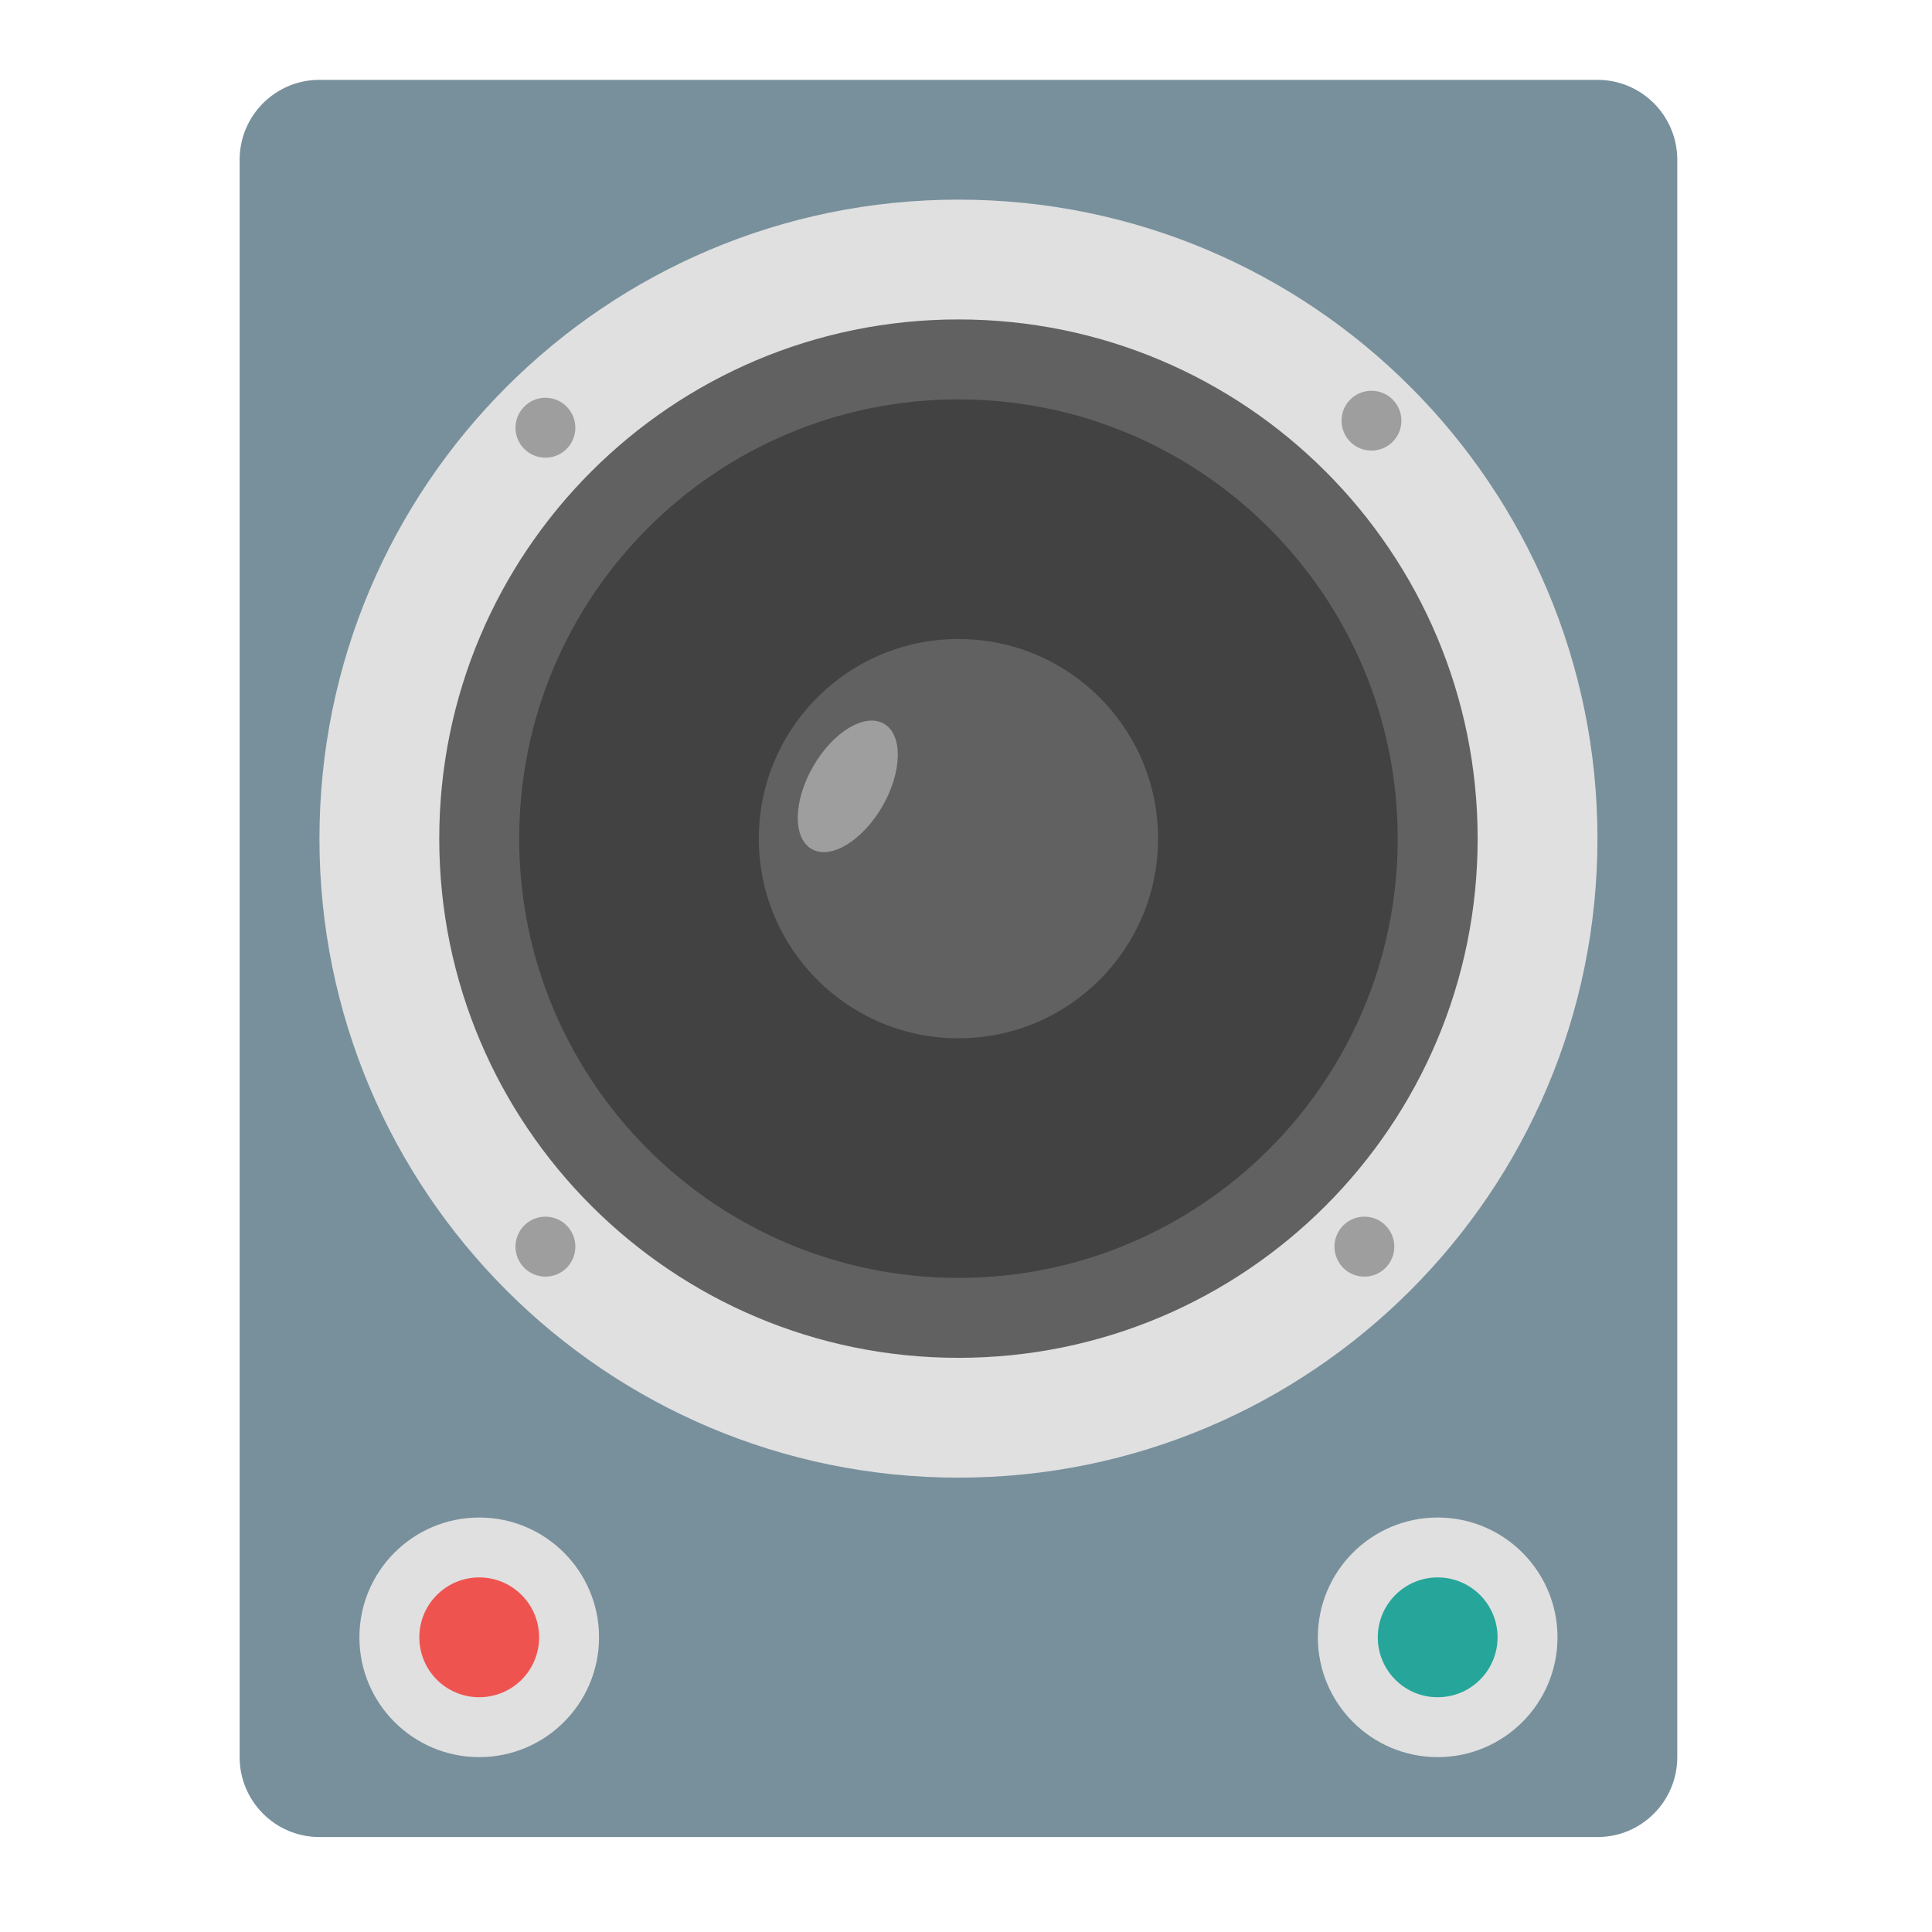
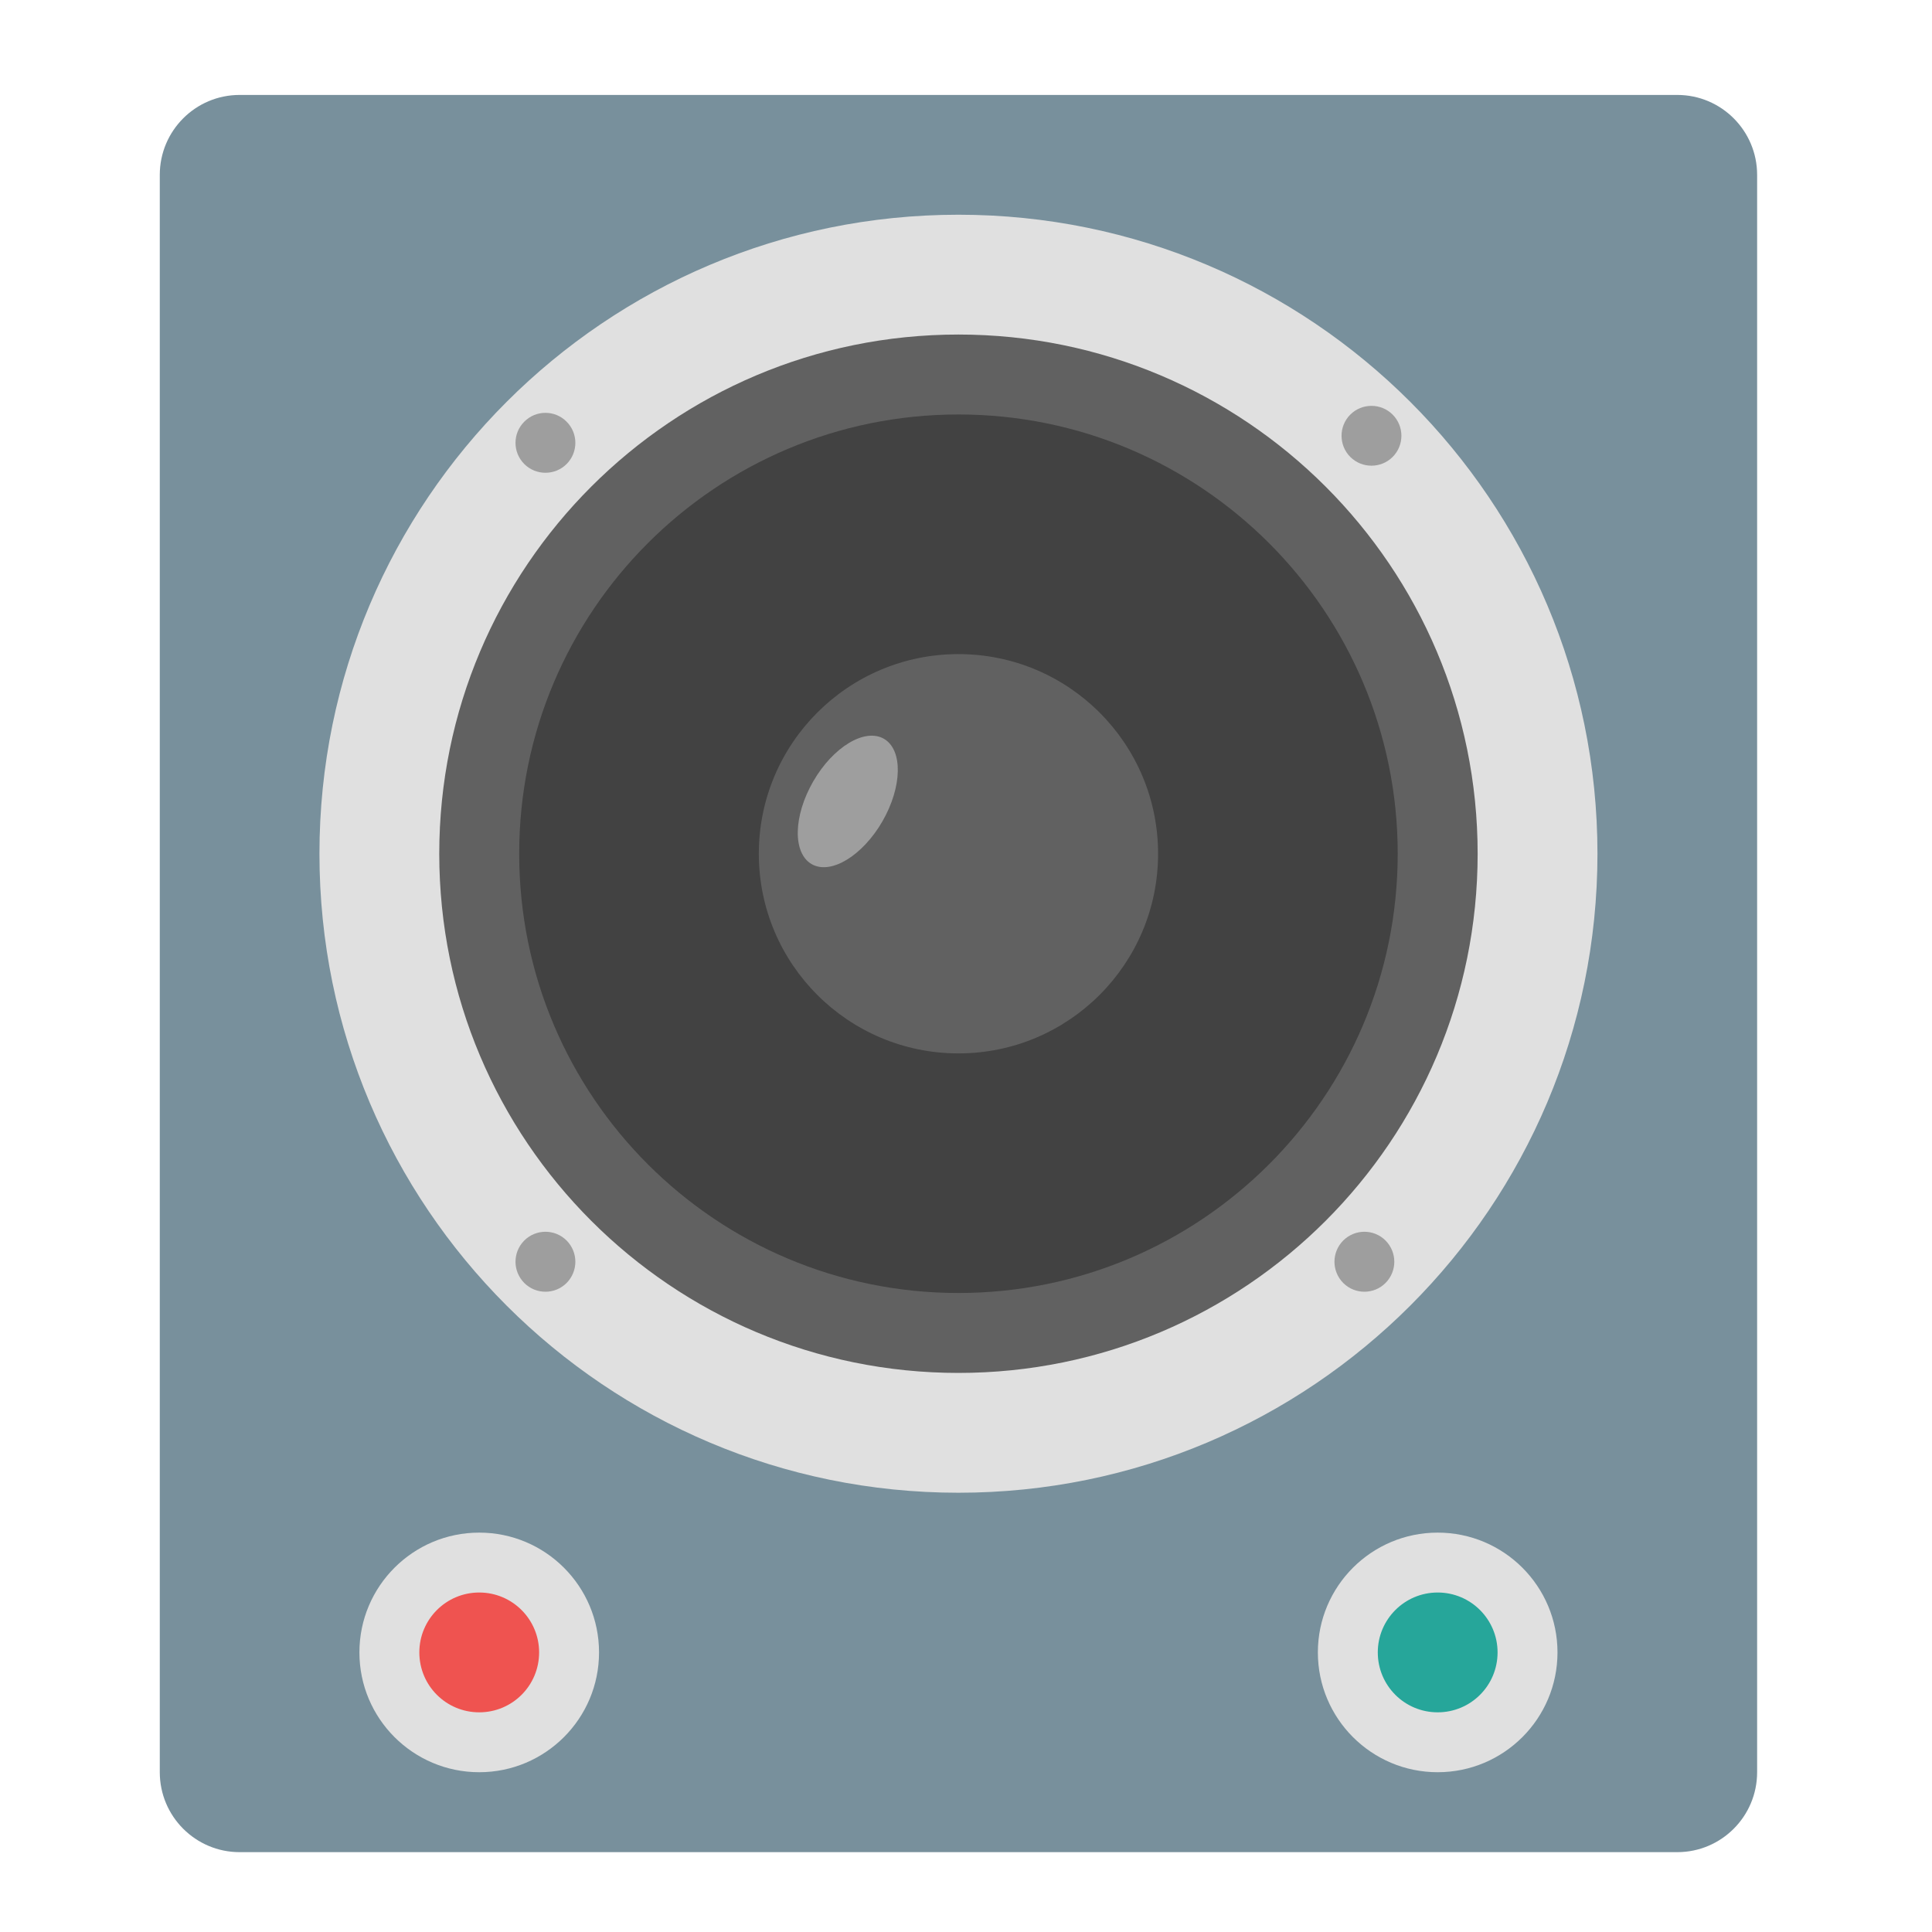
<svg xmlns="http://www.w3.org/2000/svg" width="64px" height="64px" viewBox="0 0 64 64" version="1.1">
  <g id="surface1">
-     <path style=" stroke:none;fill-rule:nonzero;fill:rgb(47.059%,56.471%,61.176%);fill-opacity:1;" d="M 10.582 2.645 L 52.918 2.645 C 54.379 2.645 55.562 3.832 55.562 5.293 L 55.562 58.207 C 55.562 59.668 54.379 60.855 52.918 60.855 L 10.582 60.855 C 9.121 60.855 7.938 59.668 7.938 58.207 L 7.938 5.293 C 7.938 3.832 9.121 2.645 10.582 2.645 Z M 10.582 2.645 " />
-     <path style=" stroke:none;fill-rule:nonzero;fill:rgb(87.843%,87.843%,87.843%);fill-opacity:1;" d="M 31.75 6.613 C 43.441 6.613 52.918 16.09 52.918 27.781 C 52.918 39.473 43.441 48.949 31.75 48.949 C 20.059 48.949 10.582 39.473 10.582 27.781 C 10.582 16.09 20.059 6.613 31.75 6.613 Z M 31.75 6.613 " />
-     <path style=" stroke:none;fill-rule:nonzero;fill:rgb(38.039%,38.039%,38.039%);fill-opacity:1;" d="M 31.75 10.582 C 41.25 10.582 48.949 18.281 48.949 27.781 C 48.949 37.281 41.25 44.98 31.75 44.98 C 22.25 44.98 14.551 37.281 14.551 27.781 C 14.551 18.281 22.25 10.582 31.75 10.582 Z M 31.75 10.582 " />
-     <path style=" stroke:none;fill-rule:nonzero;fill:rgb(25.882%,25.882%,25.882%);fill-opacity:1;" d="M 31.75 13.23 C 39.785 13.23 46.301 19.746 46.301 27.781 C 46.301 35.816 39.785 42.332 31.75 42.332 C 23.715 42.332 17.199 35.816 17.199 27.781 C 17.199 19.746 23.715 13.23 31.75 13.23 Z M 31.75 13.23 " />
-     <path style=" stroke:none;fill-rule:nonzero;fill:rgb(38.039%,38.039%,38.039%);fill-opacity:1;" d="M 31.75 21.168 C 35.402 21.168 38.363 24.129 38.363 27.781 C 38.363 31.434 35.402 34.395 31.75 34.395 C 28.098 34.395 25.137 31.434 25.137 27.781 C 25.137 24.129 28.098 21.168 31.75 21.168 Z M 31.75 21.168 " />
-     <path style=" stroke:none;fill-rule:nonzero;fill:rgb(61.961%,61.961%,61.961%);fill-opacity:1;" d="M 46.133 13.234 C 46.52 13.621 46.52 14.25 46.133 14.637 C 45.746 15.023 45.117 15.023 44.73 14.637 C 44.344 14.25 44.344 13.621 44.73 13.234 C 45.117 12.848 45.746 12.848 46.133 13.234 Z M 46.133 13.234 " />
-     <path style=" stroke:none;fill-rule:nonzero;fill:rgb(61.961%,61.961%,61.961%);fill-opacity:1;" d="M 45.898 40.594 C 46.285 40.984 46.285 41.609 45.898 42 C 45.512 42.387 44.883 42.387 44.496 42 C 44.109 41.609 44.109 40.984 44.496 40.594 C 44.883 40.207 45.512 40.207 45.898 40.594 Z M 45.898 40.594 " />
-     <path style=" stroke:none;fill-rule:nonzero;fill:rgb(61.961%,61.961%,61.961%);fill-opacity:1;" d="M 18.77 13.469 C 19.156 13.855 19.156 14.484 18.77 14.871 C 18.383 15.258 17.754 15.258 17.367 14.871 C 16.98 14.484 16.98 13.855 17.367 13.469 C 17.754 13.078 18.383 13.078 18.77 13.469 Z M 18.77 13.469 " />
-     <path style=" stroke:none;fill-rule:nonzero;fill:rgb(61.961%,61.961%,61.961%);fill-opacity:1;" d="M 18.77 40.594 C 19.156 40.984 19.156 41.609 18.77 42 C 18.383 42.387 17.754 42.387 17.367 42 C 16.98 41.609 16.98 40.984 17.367 40.594 C 17.754 40.207 18.383 40.207 18.77 40.594 Z M 18.77 40.594 " />
-     <path style=" stroke:none;fill-rule:nonzero;fill:rgb(87.843%,87.843%,87.843%);fill-opacity:1;" d="M 15.875 50.27 C 18.066 50.27 19.844 52.047 19.844 54.238 C 19.844 56.43 18.066 58.207 15.875 58.207 C 13.684 58.207 11.906 56.43 11.906 54.238 C 11.906 52.047 13.684 50.27 15.875 50.27 Z M 15.875 50.27 " />
-     <path style=" stroke:none;fill-rule:nonzero;fill:rgb(87.843%,87.843%,87.843%);fill-opacity:1;" d="M 47.625 50.27 C 49.816 50.27 51.594 52.047 51.594 54.238 C 51.594 56.43 49.816 58.207 47.625 58.207 C 45.434 58.207 43.656 56.43 43.656 54.238 C 43.656 52.047 45.434 50.27 47.625 50.27 Z M 47.625 50.27 " />
-     <path style=" stroke:none;fill-rule:nonzero;fill:rgb(93.725%,32.549%,31.373%);fill-opacity:1;" d="M 15.875 52.254 C 16.973 52.254 17.859 53.145 17.859 54.238 C 17.859 55.336 16.973 56.223 15.875 56.223 C 14.777 56.223 13.891 55.336 13.891 54.238 C 13.891 53.145 14.777 52.254 15.875 52.254 Z M 15.875 52.254 " />
-     <path style=" stroke:none;fill-rule:nonzero;fill:rgb(14.902%,65.098%,60.392%);fill-opacity:1;" d="M 47.625 52.254 C 48.723 52.254 49.609 53.145 49.609 54.238 C 49.609 55.336 48.723 56.223 47.625 56.223 C 46.527 56.223 45.641 55.336 45.641 54.238 C 45.641 53.145 46.527 52.254 47.625 52.254 Z M 47.625 52.254 " />
-     <path style=" stroke:none;fill-rule:nonzero;fill:rgb(61.961%,61.961%,61.961%);fill-opacity:1;" d="M 29.281 23.973 C 29.914 24.34 29.891 25.562 29.23 26.711 C 28.566 27.855 27.52 28.488 26.887 28.125 C 26.254 27.758 26.277 26.535 26.938 25.387 C 27.598 24.242 28.648 23.609 29.281 23.973 Z M 29.281 23.973 " />
+     <path style=" stroke:none;fill-rule:nonzero;fill:rgb(47.059%,56.471%,61.176%);fill-opacity:1;" d="M 7.938 3.145 L 55.562 3.145 C 57.023 3.145 58.207 4.332 58.207 5.793 L 58.207 58.707 C 58.207 60.168 57.023 61.355 55.562 61.355 L 7.938 61.355 C 6.477 61.355 5.293 60.168 5.293 58.707 L 5.293 5.793 C 5.293 4.332 6.477 3.145 7.938 3.145 Z M 7.938 3.145 " />
+     <path style=" stroke:none;fill-rule:nonzero;fill:rgb(87.843%,87.843%,87.843%);fill-opacity:1;" d="M 31.75 7.113 C 43.441 7.113 52.918 16.59 52.918 28.281 C 52.918 39.973 43.441 49.449 31.75 49.449 C 20.059 49.449 10.582 39.973 10.582 28.281 C 10.582 16.59 20.059 7.113 31.75 7.113 Z M 31.75 7.113 " />
+     <path style=" stroke:none;fill-rule:nonzero;fill:rgb(38.039%,38.039%,38.039%);fill-opacity:1;" d="M 31.75 11.082 C 41.25 11.082 48.949 18.781 48.949 28.281 C 48.949 37.781 41.25 45.48 31.75 45.48 C 22.25 45.48 14.551 37.781 14.551 28.281 C 14.551 18.781 22.25 11.082 31.75 11.082 Z M 31.75 11.082 " />
+     <path style=" stroke:none;fill-rule:nonzero;fill:rgb(25.882%,25.882%,25.882%);fill-opacity:1;" d="M 31.75 13.73 C 39.785 13.73 46.301 20.246 46.301 28.281 C 46.301 36.316 39.785 42.832 31.75 42.832 C 23.715 42.832 17.199 36.316 17.199 28.281 C 17.199 20.246 23.715 13.73 31.75 13.73 Z M 31.75 13.73 " />
+     <path style=" stroke:none;fill-rule:nonzero;fill:rgb(38.039%,38.039%,38.039%);fill-opacity:1;" d="M 31.75 21.668 C 35.402 21.668 38.363 24.629 38.363 28.281 C 38.363 31.934 35.402 34.895 31.75 34.895 C 28.098 34.895 25.137 31.934 25.137 28.281 C 25.137 24.629 28.098 21.668 31.75 21.668 Z M 31.75 21.668 " />
+     <path style=" stroke:none;fill-rule:nonzero;fill:rgb(61.961%,61.961%,61.961%);fill-opacity:1;" d="M 46.133 13.734 C 46.52 14.121 46.52 14.75 46.133 15.137 C 45.746 15.523 45.117 15.523 44.73 15.137 C 44.344 14.75 44.344 14.121 44.73 13.734 C 45.117 13.348 45.746 13.348 46.133 13.734 Z M 46.133 13.734 " />
+     <path style=" stroke:none;fill-rule:nonzero;fill:rgb(61.961%,61.961%,61.961%);fill-opacity:1;" d="M 45.898 41.094 C 46.285 41.484 46.285 42.109 45.898 42.5 C 45.512 42.887 44.883 42.887 44.496 42.5 C 44.109 42.109 44.109 41.484 44.496 41.094 C 44.883 40.707 45.512 40.707 45.898 41.094 Z M 45.898 41.094 " />
+     <path style=" stroke:none;fill-rule:nonzero;fill:rgb(61.961%,61.961%,61.961%);fill-opacity:1;" d="M 18.77 13.969 C 19.156 14.355 19.156 14.984 18.77 15.371 C 18.383 15.758 17.754 15.758 17.367 15.371 C 16.98 14.984 16.98 14.355 17.367 13.969 C 17.754 13.578 18.383 13.578 18.77 13.969 Z M 18.77 13.969 " />
+     <path style=" stroke:none;fill-rule:nonzero;fill:rgb(61.961%,61.961%,61.961%);fill-opacity:1;" d="M 18.77 41.094 C 19.156 41.484 19.156 42.109 18.77 42.5 C 18.383 42.887 17.754 42.887 17.367 42.5 C 16.98 42.109 16.98 41.484 17.367 41.094 C 17.754 40.707 18.383 40.707 18.77 41.094 Z M 18.77 41.094 " />
+     <path style=" stroke:none;fill-rule:nonzero;fill:rgb(87.843%,87.843%,87.843%);fill-opacity:1;" d="M 15.875 50.77 C 18.066 50.77 19.844 52.547 19.844 54.738 C 19.844 56.93 18.066 58.707 15.875 58.707 C 13.684 58.707 11.906 56.93 11.906 54.738 C 11.906 52.547 13.684 50.77 15.875 50.77 Z M 15.875 50.77 " />
+     <path style=" stroke:none;fill-rule:nonzero;fill:rgb(87.843%,87.843%,87.843%);fill-opacity:1;" d="M 47.625 50.77 C 49.816 50.77 51.594 52.547 51.594 54.738 C 51.594 56.93 49.816 58.707 47.625 58.707 C 45.434 58.707 43.656 56.93 43.656 54.738 C 43.656 52.547 45.434 50.77 47.625 50.77 Z M 47.625 50.77 " />
+     <path style=" stroke:none;fill-rule:nonzero;fill:rgb(93.725%,32.549%,31.373%);fill-opacity:1;" d="M 15.875 52.754 C 16.973 52.754 17.859 53.645 17.859 54.738 C 17.859 55.836 16.973 56.723 15.875 56.723 C 14.777 56.723 13.891 55.836 13.891 54.738 C 13.891 53.645 14.777 52.754 15.875 52.754 Z M 15.875 52.754 " />
+     <path style=" stroke:none;fill-rule:nonzero;fill:rgb(14.902%,65.098%,60.392%);fill-opacity:1;" d="M 47.625 52.754 C 48.723 52.754 49.609 53.645 49.609 54.738 C 49.609 55.836 48.723 56.723 47.625 56.723 C 46.527 56.723 45.641 55.836 45.641 54.738 C 45.641 53.645 46.527 52.754 47.625 52.754 Z M 47.625 52.754 " />
+     <path style=" stroke:none;fill-rule:nonzero;fill:rgb(61.961%,61.961%,61.961%);fill-opacity:1;" d="M 29.281 24.473 C 29.914 24.84 29.891 26.062 29.23 27.211 C 28.566 28.355 27.52 28.988 26.887 28.625 C 26.254 28.258 26.277 27.035 26.938 25.887 C 27.598 24.742 28.648 24.109 29.281 24.473 Z M 29.281 24.473 " />
  </g>
</svg>
